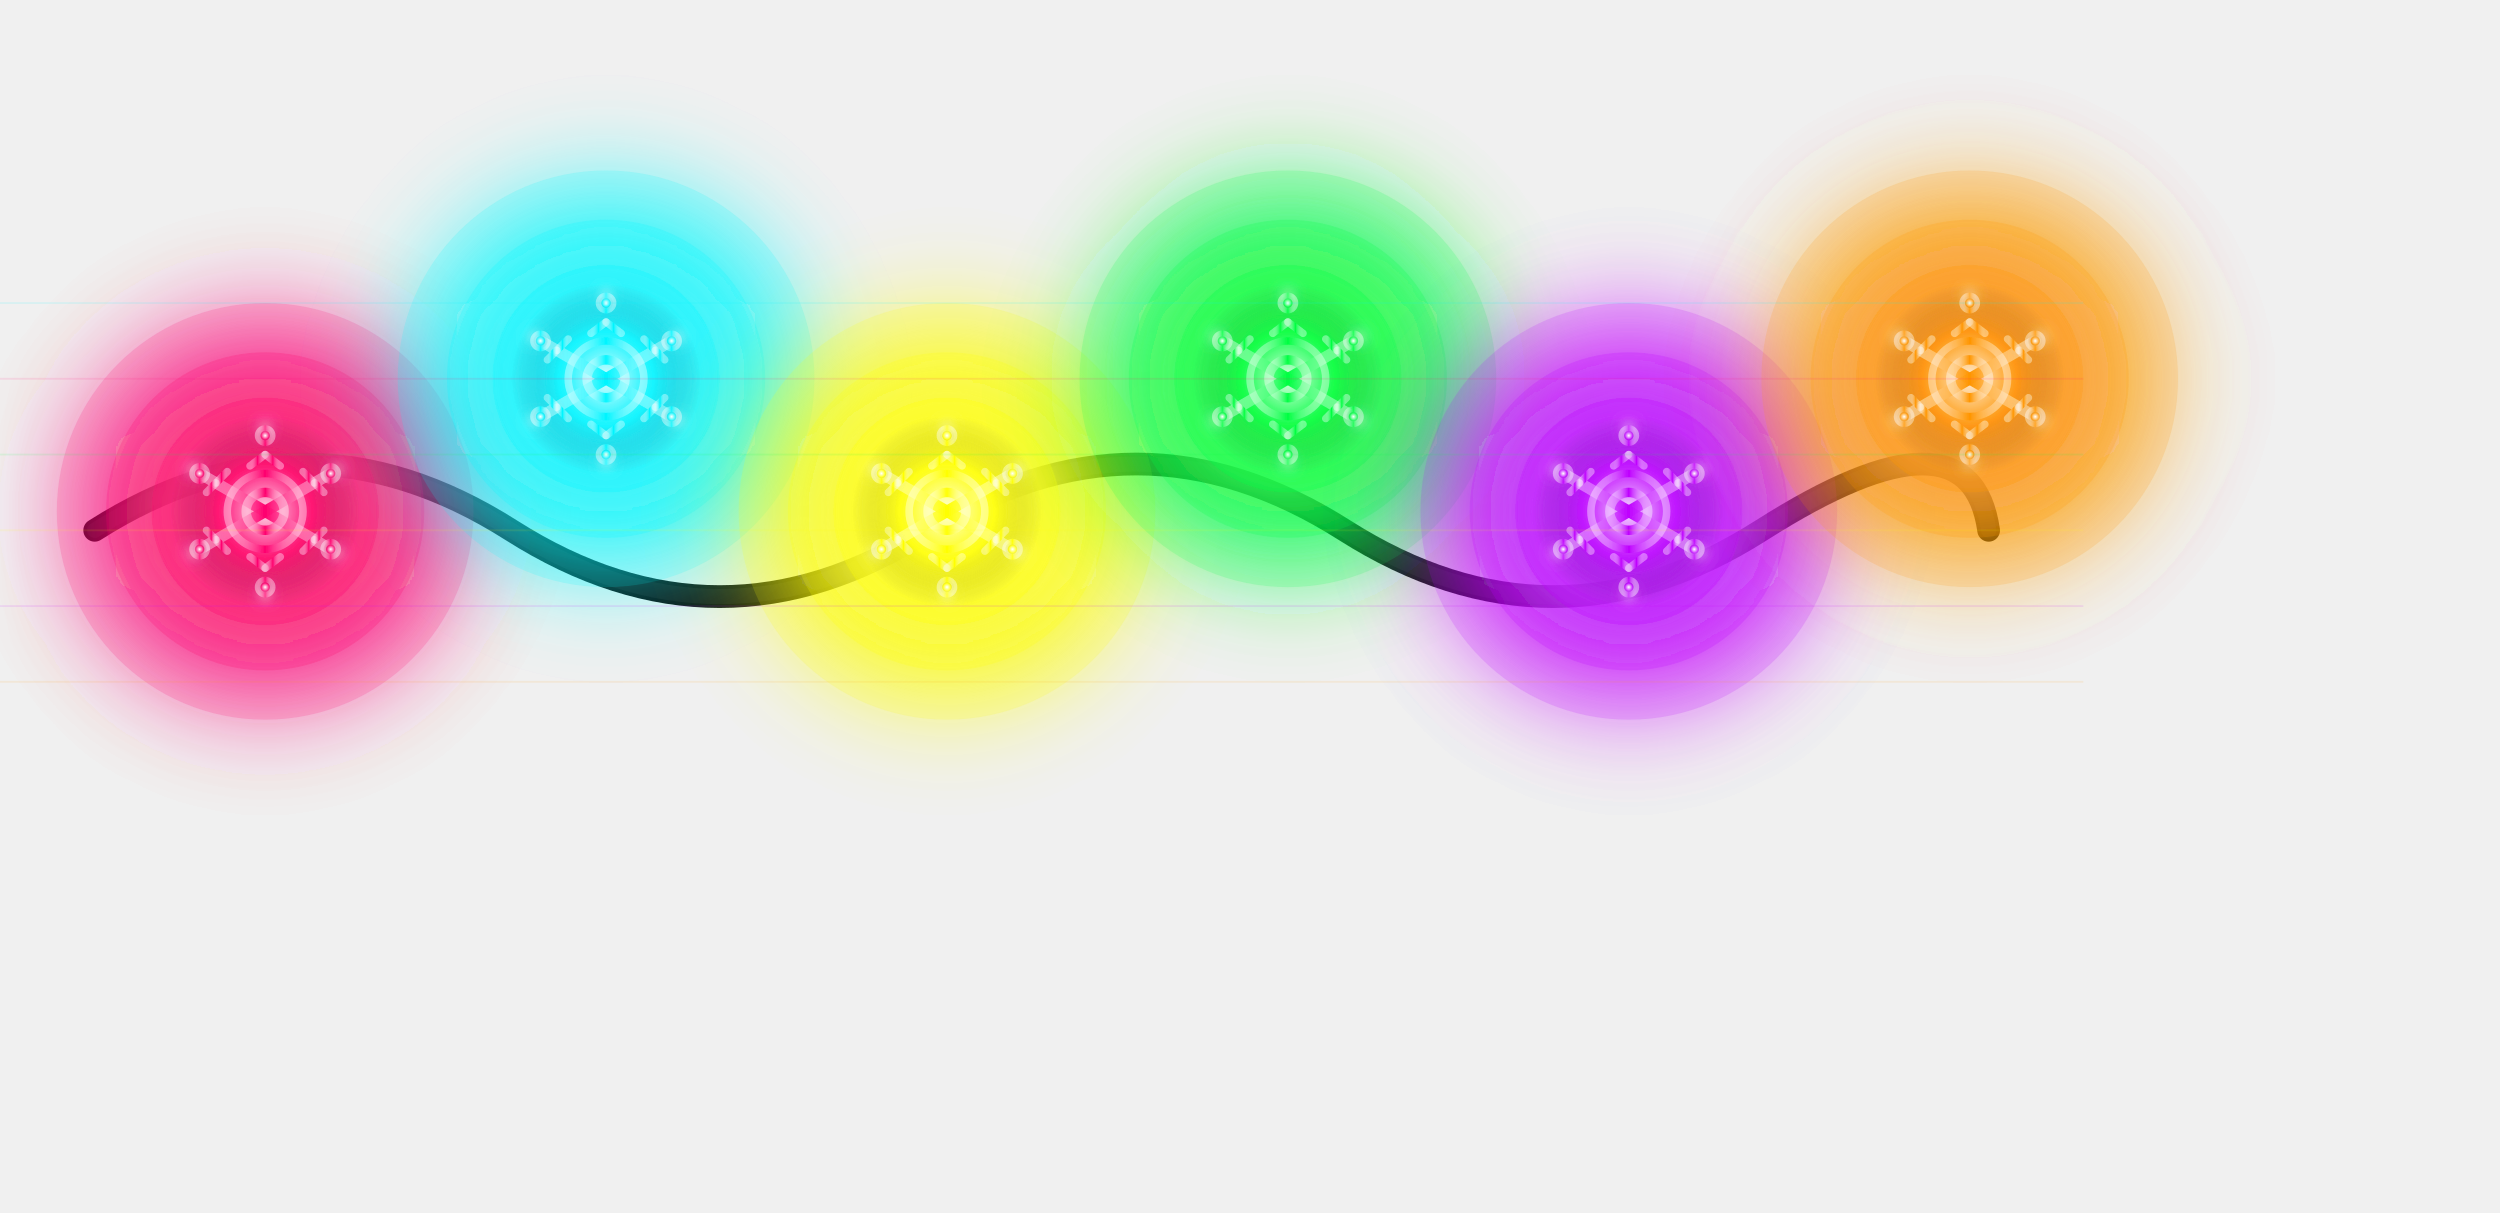
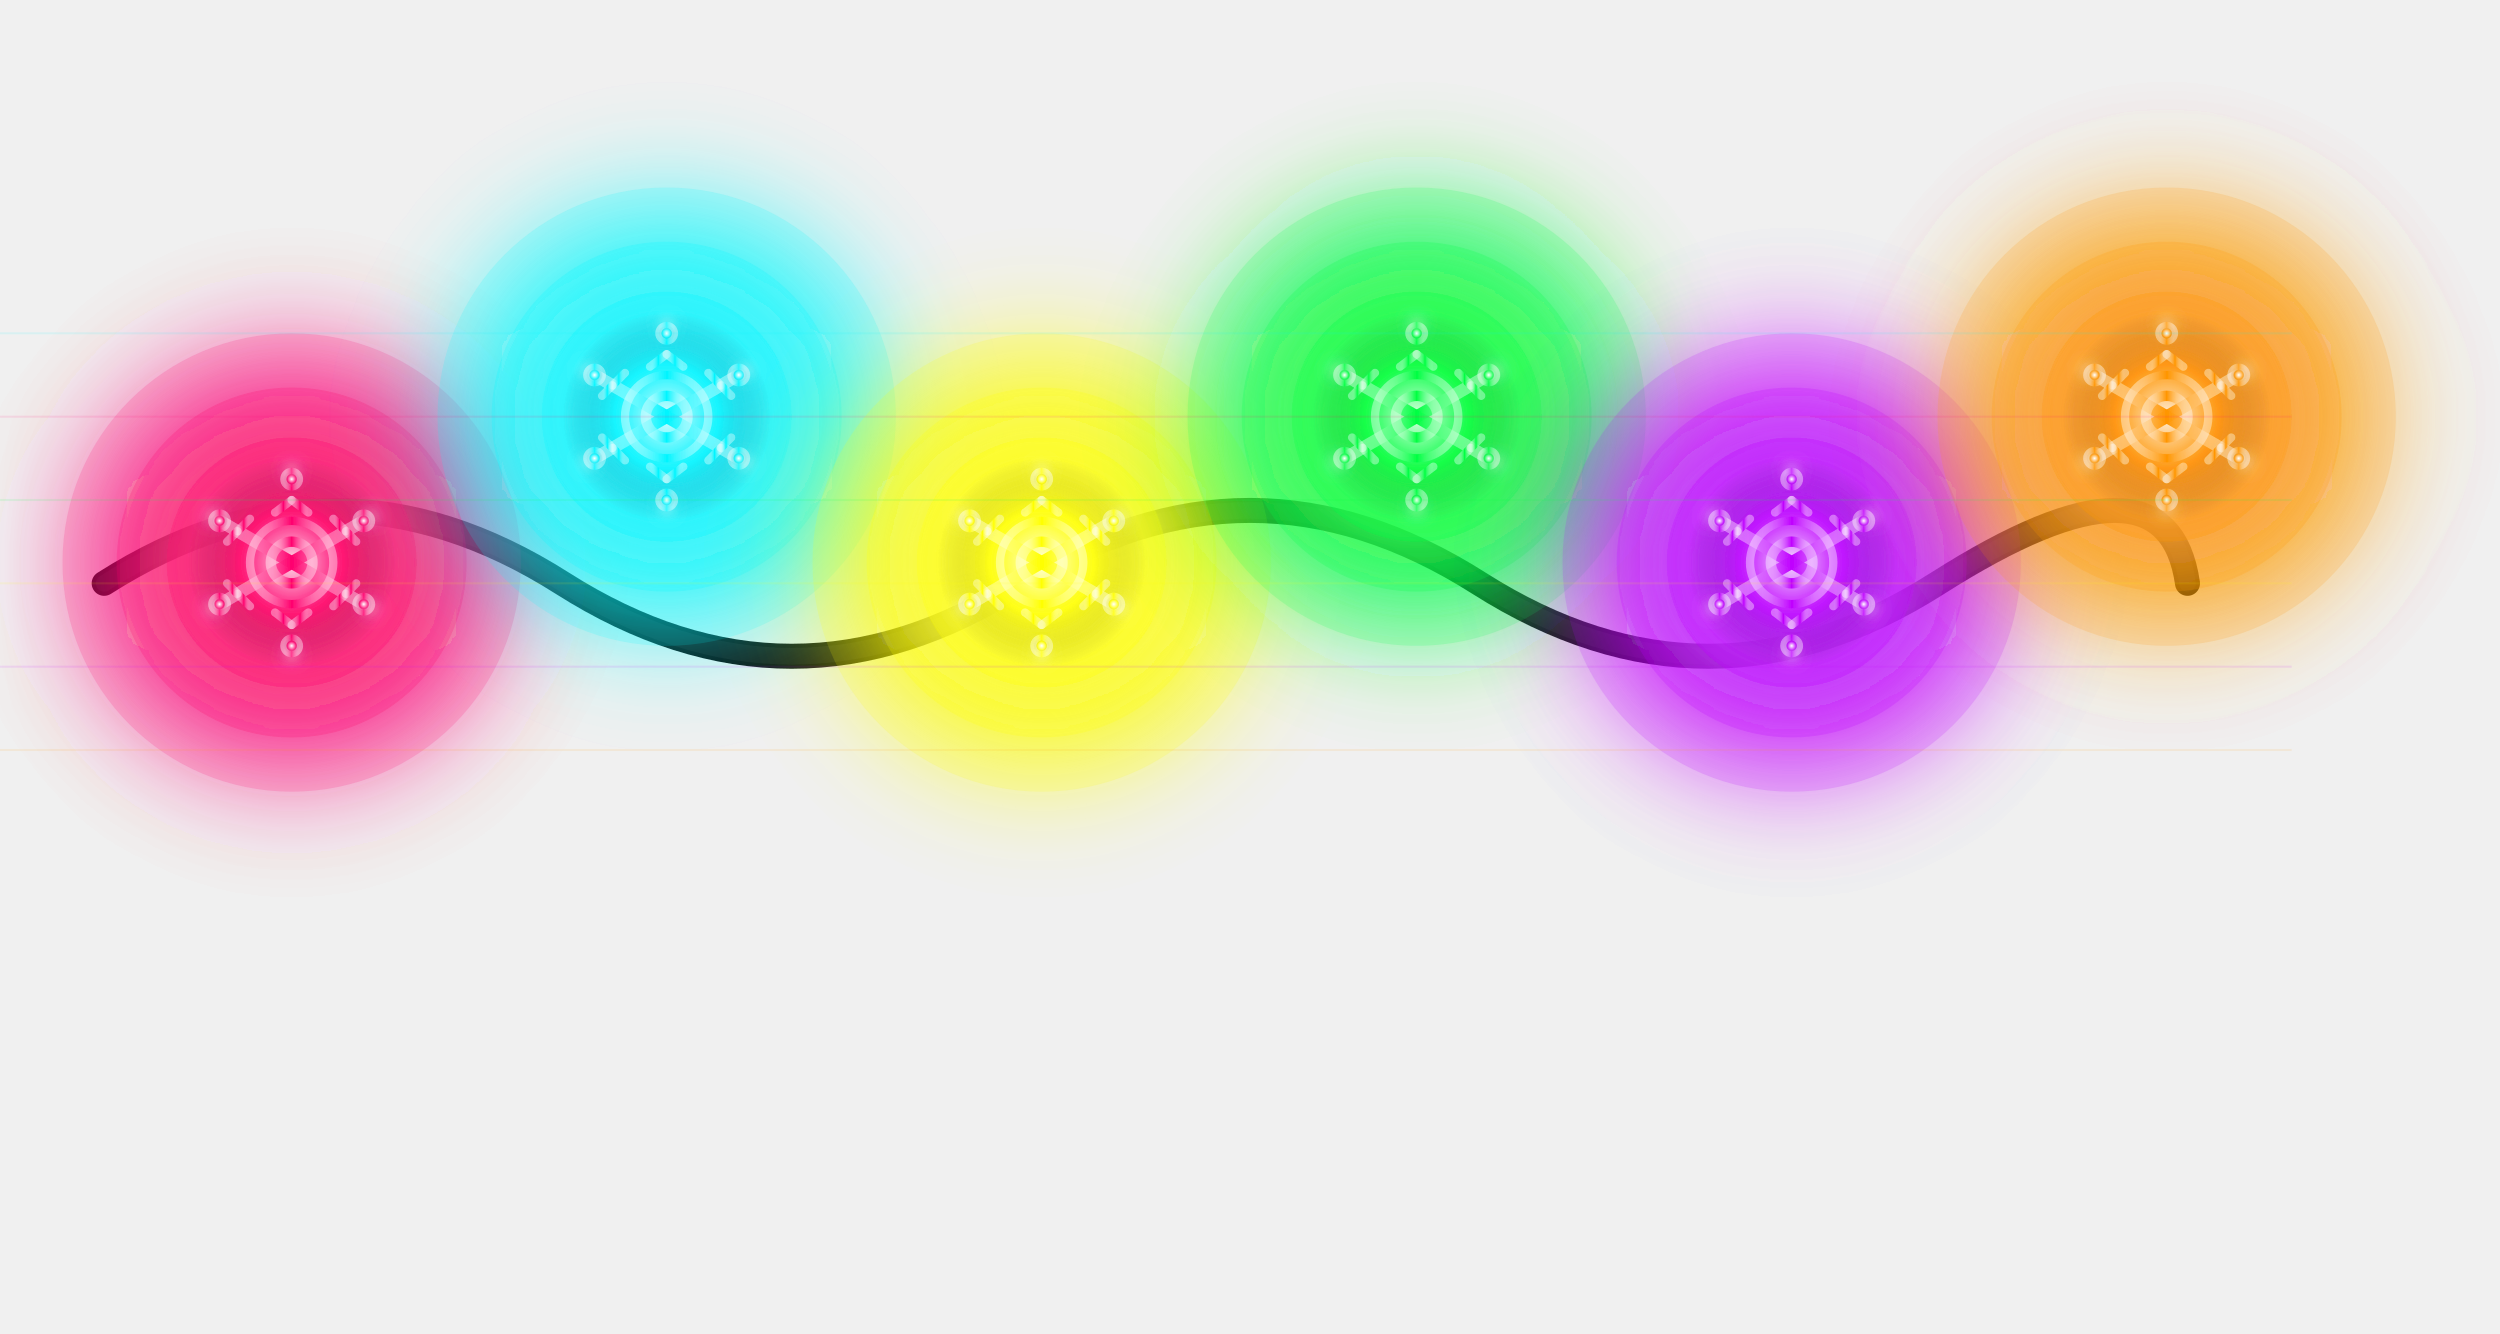
- <svg xmlns="http://www.w3.org/2000/svg" viewBox="0 0 660 320" width="660" height="320">
+ <svg xmlns="http://www.w3.org/2000/svg" viewBox="0 0 600 320" width="600" height="320">
  <defs>
    <filter id="neonGlow" height="600%" width="600%" x="-250%" y="-250%">
      <feGaussianBlur stdDeviation="12" result="coloredBlur" />
      <feGaussianBlur stdDeviation="6" result="mediumBlur" />
      <feGaussianBlur stdDeviation="3" result="tightBlur" />
      <feColorMatrix in="coloredBlur" type="matrix" values="1.5 0 0 0 0  0 1.5 0 0 0  0 0 1.5 0 0  0 0 0 1 0" />
      <feMerge>
        <feMergeNode />
        <feMergeNode in="mediumBlur" />
        <feMergeNode in="tightBlur" />
        <feMergeNode in="SourceGraphic" />
      </feMerge>
    </filter>
    <filter id="electricPulse">
      <feGaussianBlur stdDeviation="2" />
      <feColorMatrix type="matrix" values="1.8 0 0 0 0  0 1.8 0 0 0  0 0 1.8 0 0  0 0 0 1 0" />
    </filter>
    <linearGradient id="neonTube1" x1="0%" y1="0%" x2="100%" y2="0%">
      <stop offset="0%" style="stop-color:#ffffff;stop-opacity:0.4" />
      <stop offset="50%" style="stop-color:#ff006e;stop-opacity:1" />
      <stop offset="100%" style="stop-color:#ffffff;stop-opacity:0.4" />
    </linearGradient>
    <linearGradient id="neonTube2" x1="0%" y1="0%" x2="100%" y2="0%">
      <stop offset="0%" style="stop-color:#ffffff;stop-opacity:0.4" />
      <stop offset="50%" style="stop-color:#00f5ff;stop-opacity:1" />
      <stop offset="100%" style="stop-color:#ffffff;stop-opacity:0.4" />
    </linearGradient>
    <linearGradient id="neonTube3" x1="0%" y1="0%" x2="100%" y2="0%">
      <stop offset="0%" style="stop-color:#ffffff;stop-opacity:0.4" />
      <stop offset="50%" style="stop-color:#ffff00;stop-opacity:1" />
      <stop offset="100%" style="stop-color:#ffffff;stop-opacity:0.4" />
    </linearGradient>
    <linearGradient id="neonTube4" x1="0%" y1="0%" x2="100%" y2="0%">
      <stop offset="0%" style="stop-color:#ffffff;stop-opacity:0.4" />
      <stop offset="50%" style="stop-color:#00ff41;stop-opacity:1" />
      <stop offset="100%" style="stop-color:#ffffff;stop-opacity:0.4" />
    </linearGradient>
    <linearGradient id="neonTube5" x1="0%" y1="0%" x2="100%" y2="0%">
      <stop offset="0%" style="stop-color:#ffffff;stop-opacity:0.4" />
      <stop offset="50%" style="stop-color:#bf00ff;stop-opacity:1" />
      <stop offset="100%" style="stop-color:#ffffff;stop-opacity:0.4" />
    </linearGradient>
    <linearGradient id="neonTube6" x1="0%" y1="0%" x2="100%" y2="0%">
      <stop offset="0%" style="stop-color:#ffffff;stop-opacity:0.4" />
      <stop offset="50%" style="stop-color:#ff9500;stop-opacity:1" />
      <stop offset="100%" style="stop-color:#ffffff;stop-opacity:0.4" />
    </linearGradient>
    <radialGradient id="coreGlow1">
      <stop offset="0%" style="stop-color:#ffffff;stop-opacity:1" />
      <stop offset="50%" style="stop-color:#ff006e;stop-opacity:1" />
      <stop offset="100%" style="stop-color:#8b0046;stop-opacity:0" />
    </radialGradient>
    <radialGradient id="coreGlow2">
      <stop offset="0%" style="stop-color:#ffffff;stop-opacity:1" />
      <stop offset="50%" style="stop-color:#00f5ff;stop-opacity:1" />
      <stop offset="100%" style="stop-color:#0088a3;stop-opacity:0" />
    </radialGradient>
    <radialGradient id="coreGlow3">
      <stop offset="0%" style="stop-color:#ffffff;stop-opacity:1" />
      <stop offset="50%" style="stop-color:#ffff00;stop-opacity:1" />
      <stop offset="100%" style="stop-color:#a3a300;stop-opacity:0" />
    </radialGradient>
    <radialGradient id="coreGlow4">
      <stop offset="0%" style="stop-color:#ffffff;stop-opacity:1" />
      <stop offset="50%" style="stop-color:#00ff41;stop-opacity:1" />
      <stop offset="100%" style="stop-color:#00a32a;stop-opacity:0" />
    </radialGradient>
    <radialGradient id="coreGlow5">
      <stop offset="0%" style="stop-color:#ffffff;stop-opacity:1" />
      <stop offset="50%" style="stop-color:#bf00ff;stop-opacity:1" />
      <stop offset="100%" style="stop-color:#6600a3;stop-opacity:0" />
    </radialGradient>
    <radialGradient id="coreGlow6">
      <stop offset="0%" style="stop-color:#ffffff;stop-opacity:1" />
      <stop offset="50%" style="stop-color:#ff9500;stop-opacity:1" />
      <stop offset="100%" style="stop-color:#a35f00;stop-opacity:0" />
    </radialGradient>
    <g id="snowflake">
      <line x1="0" y1="-20" x2="0" y2="20" stroke-width="3" stroke-linecap="round" />
      <line x1="-17.3" y1="-10" x2="17.3" y2="10" stroke-width="3" stroke-linecap="round" />
      <line x1="-17.3" y1="10" x2="17.3" y2="-10" stroke-width="3" stroke-linecap="round" />
      <circle cx="0" cy="0" r="5" stroke-width="2.5" fill="none" />
      <circle cx="0" cy="0" r="10" stroke-width="2" fill="none" />
      <line x1="0" y1="-15" x2="-4" y2="-12" stroke-width="2" stroke-linecap="round" />
      <line x1="0" y1="-15" x2="4" y2="-12" stroke-width="2" stroke-linecap="round" />
      <line x1="0" y1="15" x2="-4" y2="12" stroke-width="2" stroke-linecap="round" />
      <line x1="0" y1="15" x2="4" y2="12" stroke-width="2" stroke-linecap="round" />
      <line x1="13" y1="-7.5" x2="10" y2="-10.5" stroke-width="2" stroke-linecap="round" />
      <line x1="13" y1="-7.5" x2="15.5" y2="-5" stroke-width="2" stroke-linecap="round" />
      <line x1="-13" y1="7.5" x2="-10" y2="10.5" stroke-width="2" stroke-linecap="round" />
      <line x1="-13" y1="7.5" x2="-15.5" y2="5" stroke-width="2" stroke-linecap="round" />
      <line x1="13" y1="7.5" x2="10" y2="10.5" stroke-width="2" stroke-linecap="round" />
      <line x1="13" y1="7.5" x2="15.5" y2="5" stroke-width="2" stroke-linecap="round" />
      <line x1="-13" y1="-7.5" x2="-10" y2="-10.5" stroke-width="2" stroke-linecap="round" />
      <line x1="-13" y1="-7.5" x2="-15.5" y2="-5" stroke-width="2" stroke-linecap="round" />
      <circle cx="0" cy="-20" r="2" stroke-width="1.5" />
      <circle cx="17.3" cy="-10" r="2" stroke-width="1.5" />
      <circle cx="17.3" cy="10" r="2" stroke-width="1.5" />
      <circle cx="0" cy="20" r="2" stroke-width="1.5" />
      <circle cx="-17.3" cy="10" r="2" stroke-width="1.5" />
      <circle cx="-17.3" cy="-10" r="2" stroke-width="1.5" />
    </g>
  </defs>
  <path d="M 25,140 Q 80,105 135,140 T 245,140 T 355,140 T 465,140 T 525,140" stroke="#0a0a0a" stroke-width="6" fill="none" stroke-linecap="round" />
  <path d="M 25,140 Q 80,105 135,140 T 245,140 T 355,140 T 465,140 T 525,140" stroke="#1a1a1a" stroke-width="4" fill="none" stroke-linecap="round" opacity="0.7" />
  <g transform="translate(70, 135)" filter="url(#neonGlow)">
    <circle cx="0" cy="0" r="55" fill="#ff006e" opacity="0.15" />
    <circle cx="0" cy="0" r="42" fill="#ff006e" opacity="0.2" />
    <circle cx="0" cy="0" r="30" fill="#ff006e" opacity="0.3" />
    <circle cx="0" cy="0" r="25" fill="url(#coreGlow1)" opacity="0.8" />
    <g stroke="url(#neonTube1)" fill="url(#coreGlow1)">
      <use href="#snowflake" />
    </g>
    <g filter="url(#electricPulse)">
      <circle cx="0" cy="-22" r="1.5" fill="#ffffff" />
      <circle cx="19" cy="-11" r="1.5" fill="#ffffff" />
      <circle cx="19" cy="11" r="1.5" fill="#ffffff" />
      <circle cx="0" cy="22" r="1.5" fill="#ffffff" />
      <circle cx="-19" cy="11" r="1.5" fill="#ffffff" />
      <circle cx="-19" cy="-11" r="1.5" fill="#ffffff" />
    </g>
  </g>
  <g transform="translate(160, 100)" filter="url(#neonGlow)">
    <circle cx="0" cy="0" r="55" fill="#00f5ff" opacity="0.15" />
    <circle cx="0" cy="0" r="42" fill="#00f5ff" opacity="0.2" />
    <circle cx="0" cy="0" r="30" fill="#00f5ff" opacity="0.3" />
    <circle cx="0" cy="0" r="25" fill="url(#coreGlow2)" opacity="0.8" />
    <g stroke="url(#neonTube2)" fill="url(#coreGlow2)">
      <use href="#snowflake" />
    </g>
    <g filter="url(#electricPulse)">
      <circle cx="0" cy="-22" r="1.5" fill="#ffffff" />
      <circle cx="19" cy="-11" r="1.5" fill="#ffffff" />
      <circle cx="19" cy="11" r="1.5" fill="#ffffff" />
      <circle cx="0" cy="22" r="1.5" fill="#ffffff" />
      <circle cx="-19" cy="11" r="1.5" fill="#ffffff" />
      <circle cx="-19" cy="-11" r="1.5" fill="#ffffff" />
    </g>
  </g>
  <g transform="translate(250, 135)" filter="url(#neonGlow)">
    <circle cx="0" cy="0" r="55" fill="#ffff00" opacity="0.15" />
    <circle cx="0" cy="0" r="42" fill="#ffff00" opacity="0.2" />
    <circle cx="0" cy="0" r="30" fill="#ffff00" opacity="0.3" />
    <circle cx="0" cy="0" r="25" fill="url(#coreGlow3)" opacity="0.8" />
    <g stroke="url(#neonTube3)" fill="url(#coreGlow3)">
      <use href="#snowflake" />
    </g>
    <g filter="url(#electricPulse)">
      <circle cx="0" cy="-22" r="1.5" fill="#ffffff" />
      <circle cx="19" cy="-11" r="1.5" fill="#ffffff" />
      <circle cx="19" cy="11" r="1.5" fill="#ffffff" />
      <circle cx="0" cy="22" r="1.5" fill="#ffffff" />
      <circle cx="-19" cy="11" r="1.5" fill="#ffffff" />
      <circle cx="-19" cy="-11" r="1.5" fill="#ffffff" />
    </g>
  </g>
  <g transform="translate(340, 100)" filter="url(#neonGlow)">
    <circle cx="0" cy="0" r="55" fill="#00ff41" opacity="0.15" />
    <circle cx="0" cy="0" r="42" fill="#00ff41" opacity="0.2" />
    <circle cx="0" cy="0" r="30" fill="#00ff41" opacity="0.3" />
    <circle cx="0" cy="0" r="25" fill="url(#coreGlow4)" opacity="0.8" />
    <g stroke="url(#neonTube4)" fill="url(#coreGlow4)">
      <use href="#snowflake" />
    </g>
    <g filter="url(#electricPulse)">
      <circle cx="0" cy="-22" r="1.5" fill="#ffffff" />
      <circle cx="19" cy="-11" r="1.5" fill="#ffffff" />
      <circle cx="19" cy="11" r="1.5" fill="#ffffff" />
      <circle cx="0" cy="22" r="1.5" fill="#ffffff" />
      <circle cx="-19" cy="11" r="1.5" fill="#ffffff" />
      <circle cx="-19" cy="-11" r="1.5" fill="#ffffff" />
    </g>
  </g>
  <g transform="translate(430, 135)" filter="url(#neonGlow)">
    <circle cx="0" cy="0" r="55" fill="#bf00ff" opacity="0.15" />
    <circle cx="0" cy="0" r="42" fill="#bf00ff" opacity="0.2" />
    <circle cx="0" cy="0" r="30" fill="#bf00ff" opacity="0.3" />
    <circle cx="0" cy="0" r="25" fill="url(#coreGlow5)" opacity="0.8" />
    <g stroke="url(#neonTube5)" fill="url(#coreGlow5)">
      <use href="#snowflake" />
    </g>
    <g filter="url(#electricPulse)">
      <circle cx="0" cy="-22" r="1.5" fill="#ffffff" />
      <circle cx="19" cy="-11" r="1.5" fill="#ffffff" />
      <circle cx="19" cy="11" r="1.5" fill="#ffffff" />
      <circle cx="0" cy="22" r="1.5" fill="#ffffff" />
      <circle cx="-19" cy="11" r="1.5" fill="#ffffff" />
      <circle cx="-19" cy="-11" r="1.5" fill="#ffffff" />
    </g>
  </g>
  <g transform="translate(520, 100)" filter="url(#neonGlow)">
    <circle cx="0" cy="0" r="55" fill="#ff9500" opacity="0.15" />
    <circle cx="0" cy="0" r="42" fill="#ff9500" opacity="0.2" />
    <circle cx="0" cy="0" r="30" fill="#ff9500" opacity="0.3" />
    <circle cx="0" cy="0" r="25" fill="url(#coreGlow6)" opacity="0.8" />
    <g stroke="url(#neonTube6)" fill="url(#coreGlow6)">
      <use href="#snowflake" />
    </g>
    <g filter="url(#electricPulse)">
      <circle cx="0" cy="-22" r="1.5" fill="#ffffff" />
      <circle cx="19" cy="-11" r="1.5" fill="#ffffff" />
      <circle cx="19" cy="11" r="1.5" fill="#ffffff" />
      <circle cx="0" cy="22" r="1.5" fill="#ffffff" />
      <circle cx="-19" cy="11" r="1.5" fill="#ffffff" />
      <circle cx="-19" cy="-11" r="1.5" fill="#ffffff" />
    </g>
  </g>
  <g opacity="0.1">
    <line x1="0" y1="80" x2="550" y2="80" stroke="#00f5ff" stroke-width="0.5" />
    <line x1="0" y1="100" x2="550" y2="100" stroke="#ff006e" stroke-width="0.5" />
    <line x1="0" y1="120" x2="550" y2="120" stroke="#00ff41" stroke-width="0.5" />
    <line x1="0" y1="140" x2="550" y2="140" stroke="#ffff00" stroke-width="0.5" />
    <line x1="0" y1="160" x2="550" y2="160" stroke="#bf00ff" stroke-width="0.5" />
    <line x1="0" y1="180" x2="550" y2="180" stroke="#ff9500" stroke-width="0.5" />
  </g>
</svg>
